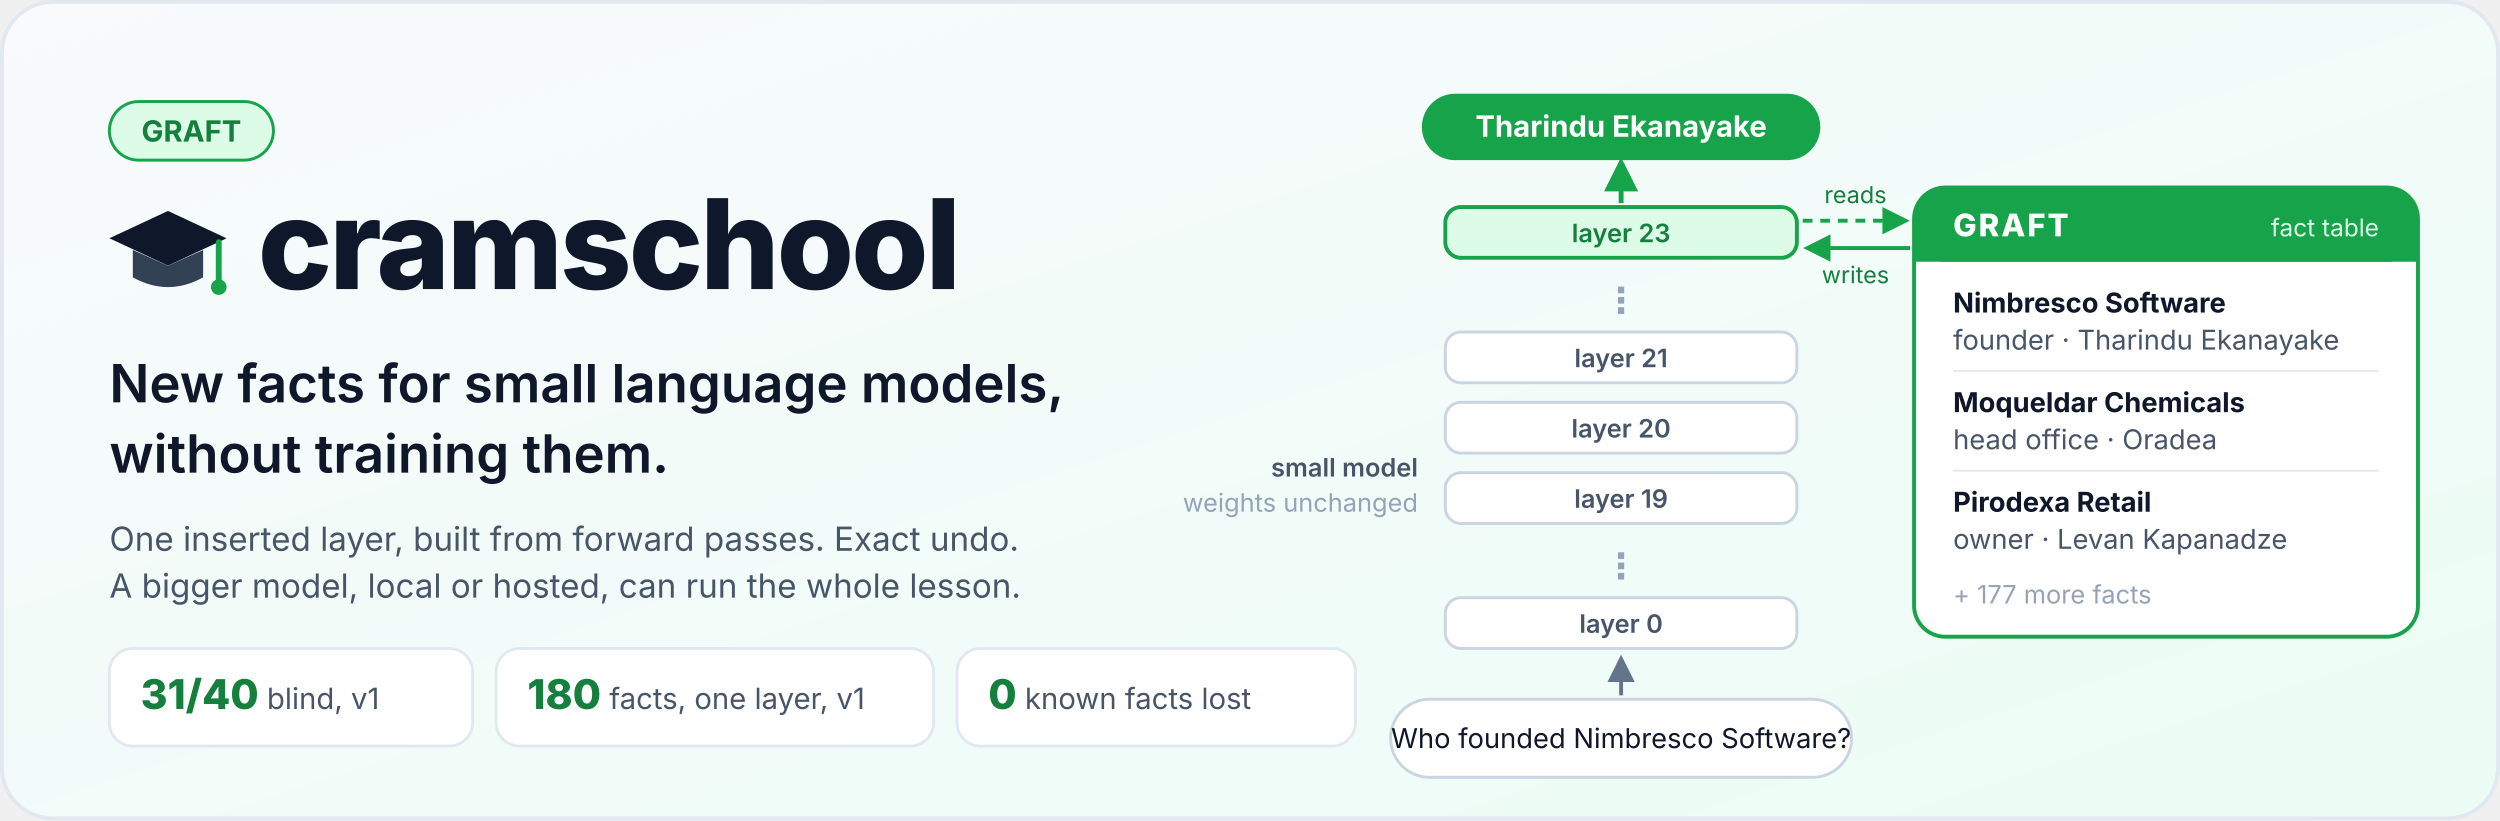
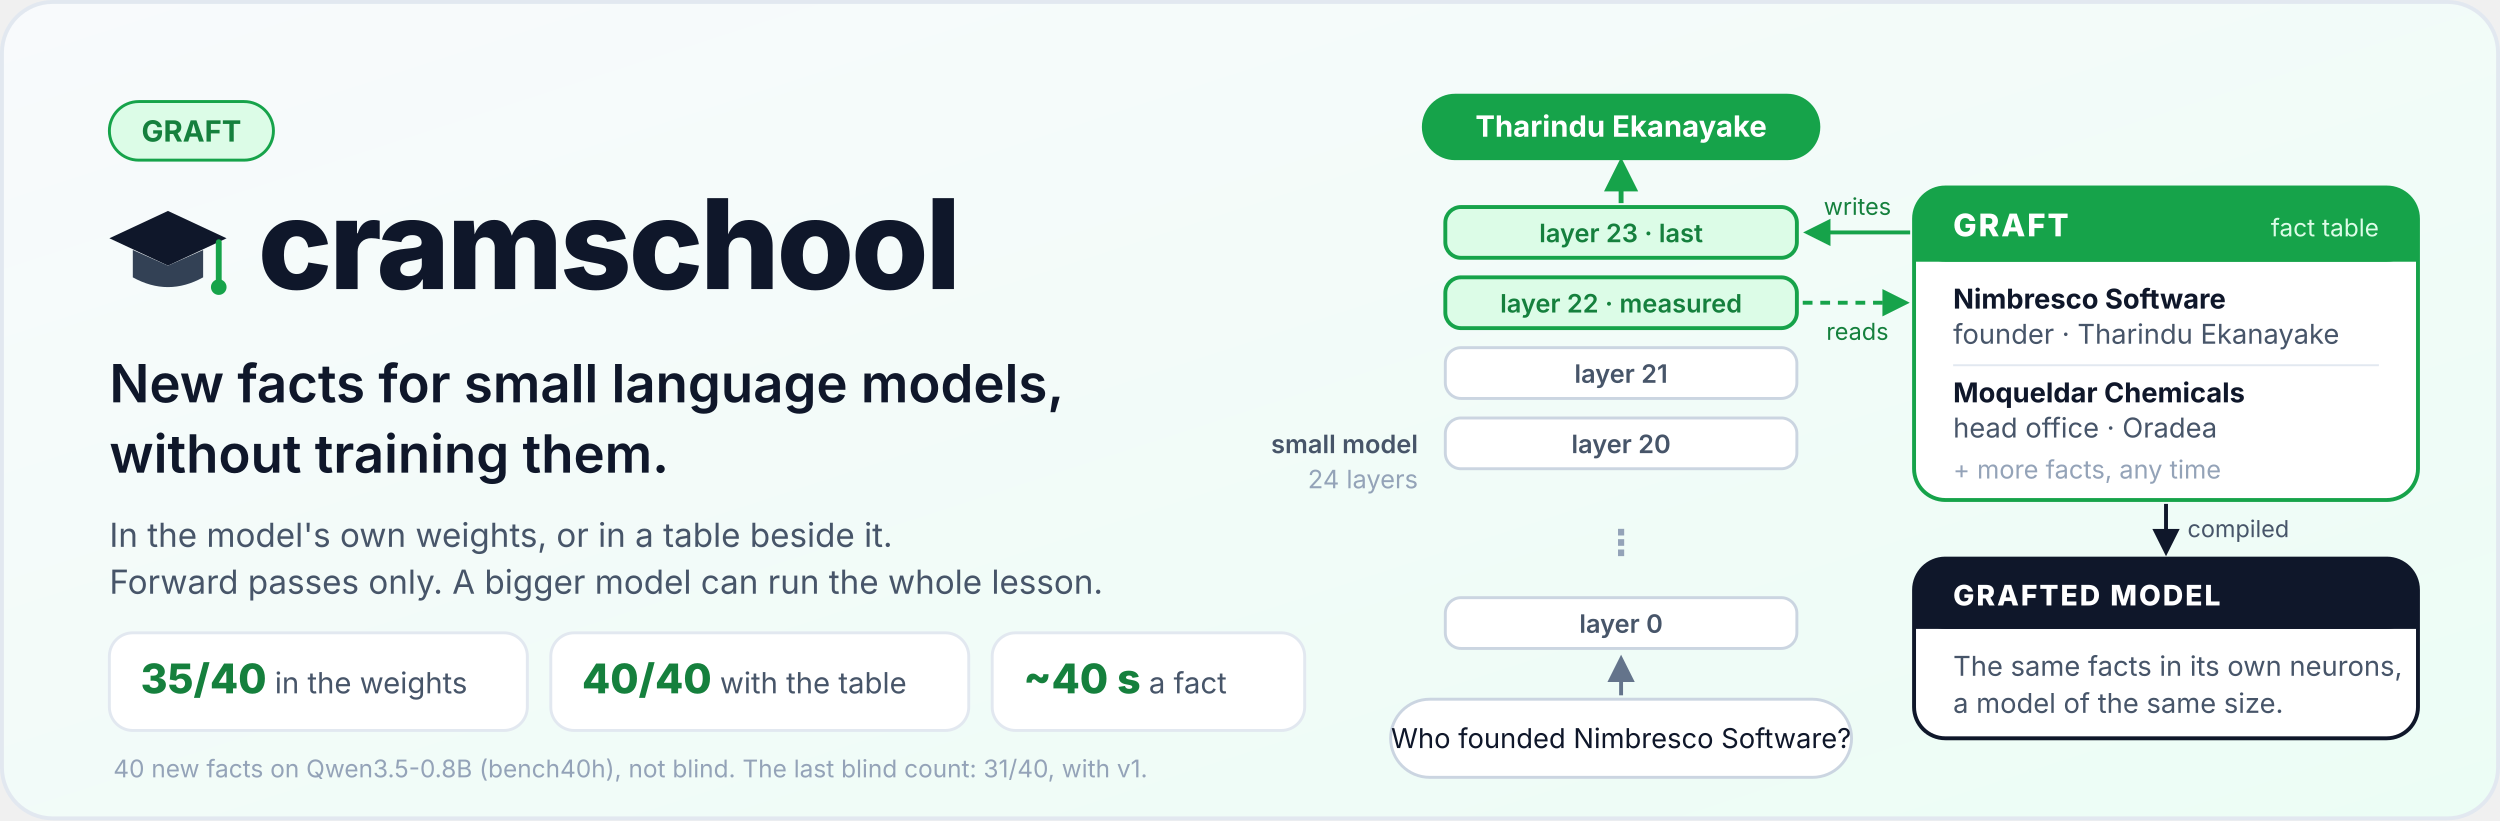
<svg xmlns="http://www.w3.org/2000/svg" width="1280" height="420" viewBox="0 0 1280 420" role="img" aria-labelledby="t d">
  <defs>
    <linearGradient id="bg" x1="0" y1="0" x2="1" y2="1">
      <stop offset="0" stop-color="#F8FAFC" />
      <stop offset="1" stop-color="#ECFDF5" />
    </linearGradient>
    <marker id="arrow" viewBox="0 0 10 10" refX="8" refY="5" markerWidth="7" markerHeight="7" orient="auto-start-reverse">
      <path d="M0 0 L10 5 L0 10 z" fill="#64748B" />
    </marker>
    <marker id="arrowg" viewBox="0 0 10 10" refX="8" refY="5" markerWidth="7" markerHeight="7" orient="auto-start-reverse">
      <path d="M0 0 L10 5 L0 10 z" fill="#16A34A" />
+     </marker>
+     <marker id="arrowk" viewBox="0 0 10 10" refX="8" refY="5" markerWidth="7" markerHeight="7" orient="auto-start-reverse">
+       <path d="M0 0 L10 5 L0 10 z" fill="#0F172A" />
    </marker>
    <style>
      text { font-family: "Segoe UI", Inter, system-ui, -apple-system, "Helvetica Neue", Arial, sans-serif; }
      .ink { fill: #0F172A; } .muted { fill: #475569; } .faint { fill: #94A3B8; } .green { fill: #15803D; }
    </style>
  </defs>
  <rect x="1" y="1" width="1278" height="418" rx="26" fill="url(#bg)" stroke="#E2E8F0" stroke-width="2" />
  <rect x="56" y="52" width="84" height="30" rx="15" fill="#DCFCE7" stroke="#16A34A" stroke-width="1.5" />
  <text x="98" y="72.5" text-anchor="middle" font-size="15" font-weight="700" class="green">GRAFT</text>
  <g transform="translate(56,104)">
    <path d="M30 4 L60 18 L30 32 L0 18 Z" fill="#0F172A" />
    <path d="M12 24 L12 38 Q30 48 48 38 L48 24 L30 32 Z" fill="#334155" />
    <path d="M56 20 L56 40" stroke="#16A34A" stroke-width="3" stroke-linecap="round" />
    <circle cx="56" cy="43" r="4" fill="#16A34A" />
  </g>
  <text x="132" y="148" font-size="64" font-weight="800" class="ink" letter-spacing="-1.5">cramschool</text>
  <text x="56" y="206" font-size="27" font-weight="600" class="ink">New facts for small language models,</text>
  <text x="56" y="242" font-size="27" font-weight="600" class="ink">without training them.</text>
-   <text x="56" y="282" font-size="17" class="muted">One inserted layer, built from forward passes. Exact undo.</text>
-   <text x="56" y="306" font-size="17" class="muted">A bigger model, local or hosted, can run the whole lesson.</text>
+   <text x="56" y="280" font-size="17" class="muted">In the model's own weights, or in a table beside it.</text>
+   <text x="56" y="304" font-size="17" class="muted">Forward passes only. A bigger model can run the whole lesson.</text>
  <g font-size="15">
-     <rect x="56" y="332" width="186" height="50" rx="12" fill="#FFFFFF" stroke="#E2E8F0" stroke-width="1.5" />
-     <text x="72" y="363" class="muted">
-       <tspan font-size="21" font-weight="800" class="green">31/40</tspan>  blind, v1</text>
-     <rect x="254" y="332" width="224" height="50" rx="12" fill="#FFFFFF" stroke="#E2E8F0" stroke-width="1.5" />
-     <text x="270" y="363" class="muted">
-       <tspan font-size="21" font-weight="800" class="green">180</tspan>  facts, one layer, v1</text>
-     <rect x="490" y="332" width="204" height="50" rx="12" fill="#FFFFFF" stroke="#E2E8F0" stroke-width="1.5" />
-     <text x="506" y="363" class="muted">
-       <tspan font-size="21" font-weight="800" class="green">0</tspan>  known facts lost</text>
+     <rect x="56" y="324" width="214" height="50" rx="12" fill="#FFFFFF" stroke="#E2E8F0" stroke-width="1.5" />
+     <text x="72" y="355" class="muted">
+       <tspan font-size="21" font-weight="800" class="green">35/40</tspan>  in the weights</text>
+     <rect x="282" y="324" width="214" height="50" rx="12" fill="#FFFFFF" stroke="#E2E8F0" stroke-width="1.5" />
+     <text x="298" y="355" class="muted">
+       <tspan font-size="21" font-weight="800" class="green">40/40</tspan>  with the table</text>
+     <rect x="508" y="324" width="160" height="50" rx="12" fill="#FFFFFF" stroke="#E2E8F0" stroke-width="1.5" />
+     <text x="524" y="355" class="muted">
+       <tspan font-size="21" font-weight="800" class="green">~40 s</tspan>  a fact</text>
  </g>
-   <text x="726" y="244" text-anchor="end" font-size="13" font-weight="600" class="muted">small model</text>
-   <text x="726" y="262" text-anchor="end" font-size="13" class="faint">weights unchanged</text>
+   <text x="58" y="398" font-size="12.5" class="faint">40 new facts on Qwen3.5-0.8B (bench40h), not blind. The last blind count: 31/40, with v1.</text>
+   <text x="726" y="232" text-anchor="end" font-size="13" font-weight="600" class="muted">small model</text>
+   <text x="726" y="250" text-anchor="end" font-size="13" class="faint">24 layers</text>
  <g font-size="13" font-weight="600">
    <rect x="740" y="306" width="180" height="26" rx="8" fill="#FFFFFF" stroke="#CBD5E1" stroke-width="1.5" />
    <text x="830" y="324" text-anchor="middle" class="muted">layer 0</text>
-     <text x="830" y="296" text-anchor="middle" font-size="18" class="faint">⋮</text>
-     <rect x="740" y="242" width="180" height="26" rx="8" fill="#FFFFFF" stroke="#CBD5E1" stroke-width="1.5" />
-     <text x="830" y="260" text-anchor="middle" class="muted">layer 19</text>
-     <rect x="740" y="206" width="180" height="26" rx="8" fill="#FFFFFF" stroke="#CBD5E1" stroke-width="1.5" />
-     <text x="830" y="224" text-anchor="middle" class="muted">layer 20</text>
-     <rect x="740" y="170" width="180" height="26" rx="8" fill="#FFFFFF" stroke="#CBD5E1" stroke-width="1.5" />
-     <text x="830" y="188" text-anchor="middle" class="muted">layer 21</text>
-     <text x="830" y="160" text-anchor="middle" font-size="18" class="faint">⋮</text>
+     <text x="830" y="284" text-anchor="middle" font-size="18" class="faint">⋮</text>
+     <rect x="740" y="214" width="180" height="26" rx="8" fill="#FFFFFF" stroke="#CBD5E1" stroke-width="1.5" />
+     <text x="830" y="232" text-anchor="middle" class="muted">layer 20</text>
+     <rect x="740" y="178" width="180" height="26" rx="8" fill="#FFFFFF" stroke="#CBD5E1" stroke-width="1.5" />
+     <text x="830" y="196" text-anchor="middle" class="muted">layer 21</text>
+     <rect x="740" y="142" width="180" height="26" rx="8" fill="#DCFCE7" stroke="#16A34A" stroke-width="2" />
+     <text x="830" y="160" text-anchor="middle" class="green">layer 22 · measured</text>
    <rect x="740" y="106" width="180" height="26" rx="8" fill="#DCFCE7" stroke="#16A34A" stroke-width="2" />
-     <text x="830" y="124" text-anchor="middle" class="green">layer 23</text>
+     <text x="830" y="124" text-anchor="middle" class="green">layer 23 · last</text>
  </g>
  <rect x="712" y="358" width="236" height="40" rx="20" fill="#FFFFFF" stroke="#CBD5E1" stroke-width="1.5" />
  <text x="830" y="383" text-anchor="middle" font-size="14" class="ink">Who founded Nimbresco Software?</text>
  <line x1="830" y1="356" x2="830" y2="338" stroke="#64748B" stroke-width="2" marker-end="url(#arrow)" />
  <line x1="830" y1="104" x2="830" y2="84" stroke="#16A34A" stroke-width="2.5" marker-end="url(#arrowg)" />
  <rect x="728" y="48" width="204" height="34" rx="17" fill="#16A34A" />
  <text x="830" y="70" text-anchor="middle" font-size="15" font-weight="700" fill="#FFFFFF">Tharindu Ekanayake</text>
-   <path d="M923 113 L 975 113" fill="none" stroke="#16A34A" stroke-width="2" stroke-dasharray="5 4" marker-end="url(#arrowg)" />
-   <path d="M978 127 L 926 127" fill="none" stroke="#16A34A" stroke-width="2" marker-end="url(#arrowg)" />
-   <text x="950" y="104" text-anchor="middle" font-size="12" class="green">reads</text>
-   <text x="950" y="145" text-anchor="middle" font-size="12" class="green">writes</text>
-   <rect x="980" y="96" width="258" height="230" rx="16" fill="#FFFFFF" stroke="#16A34A" stroke-width="2" />
+   <path d="M978 119 L 926 119" fill="none" stroke="#16A34A" stroke-width="2" marker-end="url(#arrowg)" />
+   <path d="M923 155 L 975 155" fill="none" stroke="#16A34A" stroke-width="2" stroke-dasharray="5 4" marker-end="url(#arrowg)" />
+   <text x="951" y="110" text-anchor="middle" font-size="12" class="green">writes</text>
+   <text x="951" y="174" text-anchor="middle" font-size="12" class="green">reads</text>
+   <rect x="980" y="96" width="258" height="160" rx="16" fill="#FFFFFF" stroke="#16A34A" stroke-width="2" />
  <rect x="980" y="96" width="258" height="38" rx="16" fill="#16A34A" />
  <rect x="980" y="118" width="258" height="16" fill="#16A34A" />
  <text x="1000" y="121" font-size="16" font-weight="800" fill="#FFFFFF" letter-spacing="1">GRAFT</text>
  <text x="1218" y="121" text-anchor="end" font-size="12.5" fill="#DCFCE7">fact table</text>
  <g font-size="14">
-     <text x="1000" y="160" font-weight="700" class="ink">Nimbresco Software</text>
-     <text x="1000" y="179" class="muted">founder · Tharindu Ekanayake</text>
-     <line x1="1000" y1="190" x2="1218" y2="190" stroke="#E2E8F0" />
-     <text x="1000" y="211" font-weight="700" class="ink">Moqueldar Chemicals</text>
-     <text x="1000" y="230" class="muted">head office · Oradea</text>
-     <line x1="1000" y1="241" x2="1218" y2="241" stroke="#E2E8F0" />
-     <text x="1000" y="262" font-weight="700" class="ink">Pirodexa Retail</text>
-     <text x="1000" y="281" class="muted">owner · Levan Kapanadze</text>
-     <text x="1000" y="309" font-size="13" class="faint">+ 177 more facts</text>
+     <text x="1000" y="158" font-weight="700" class="ink">Nimbresco Software</text>
+     <text x="1000" y="176" class="muted">founder · Tharindu Ekanayake</text>
+     <line x1="1000" y1="187" x2="1218" y2="187" stroke="#E2E8F0" />
+     <text x="1000" y="206" font-weight="700" class="ink">Moqueldar Chemicals</text>
+     <text x="1000" y="224" class="muted">head office · Oradea</text>
+     <text x="1000" y="245" font-size="13" class="faint">+ more facts, any time</text>
+   </g>
+   <line x1="1109" y1="258" x2="1109" y2="282" stroke="#0F172A" stroke-width="2" marker-end="url(#arrowk)" />
+   <text x="1120" y="275" font-size="12" class="muted">compiled</text>
+   <rect x="980" y="286" width="258" height="92" rx="16" fill="#FFFFFF" stroke="#0F172A" stroke-width="2" />
+   <rect x="980" y="286" width="258" height="36" rx="16" fill="#0F172A" />
+   <rect x="980" y="306" width="258" height="16" fill="#0F172A" />
+   <text x="1000" y="310" font-size="14.5" font-weight="800" fill="#FFFFFF" letter-spacing="1">GRAFTED MODEL</text>
+   <g font-size="14">
+     <text x="1000" y="346" class="muted">The same facts in its own neurons,</text>
+     <text x="1000" y="365" class="muted">a model of the same size.</text>
  </g>
</svg>
